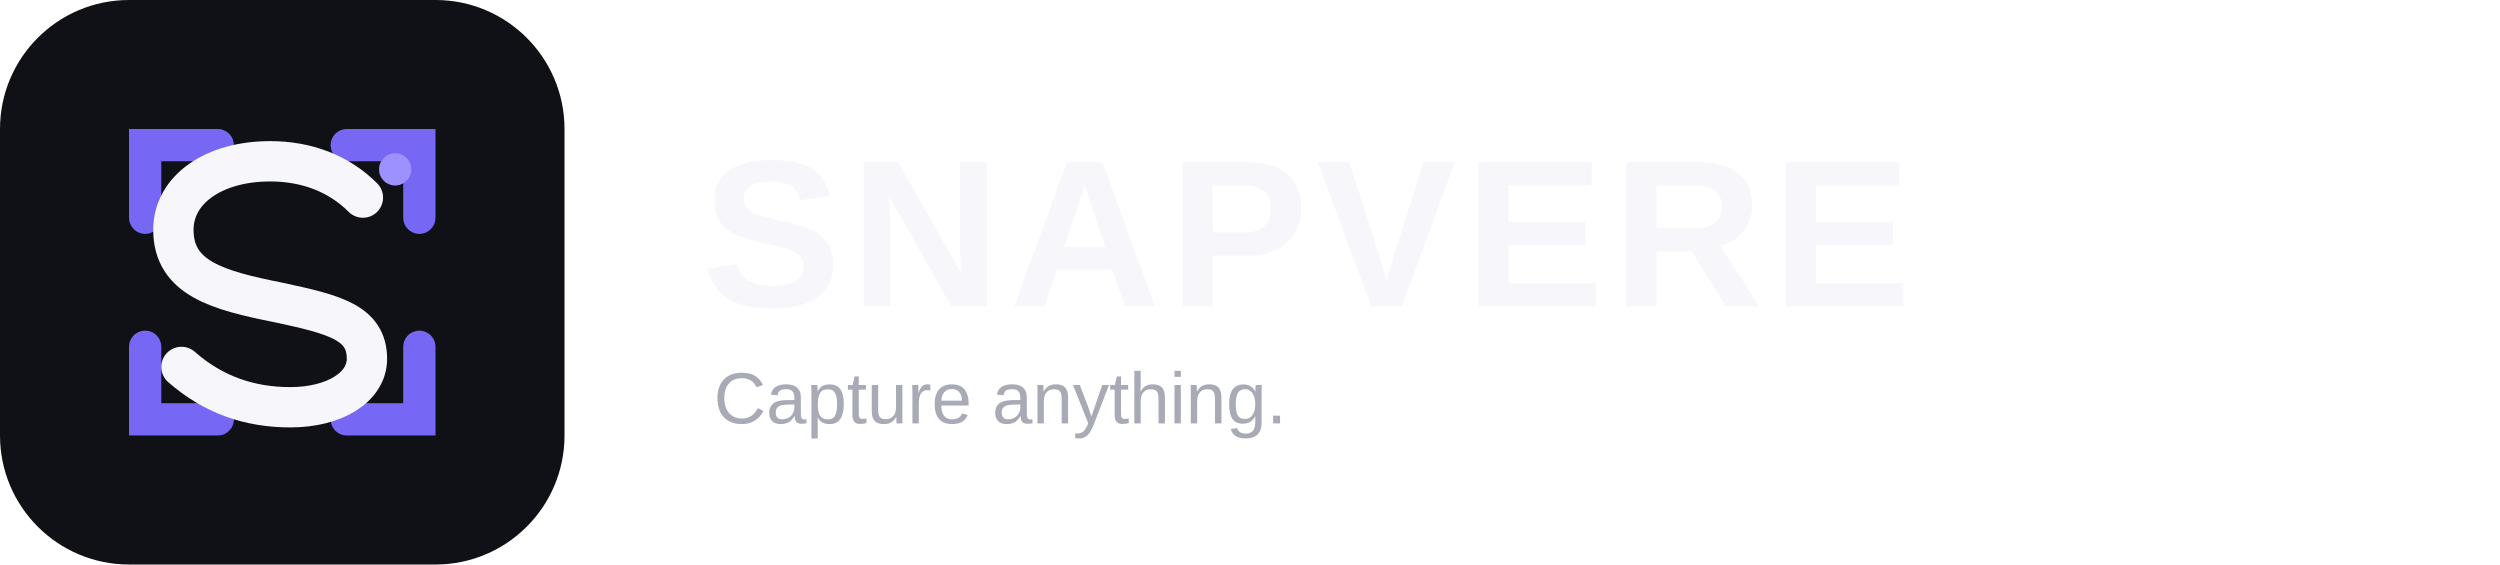
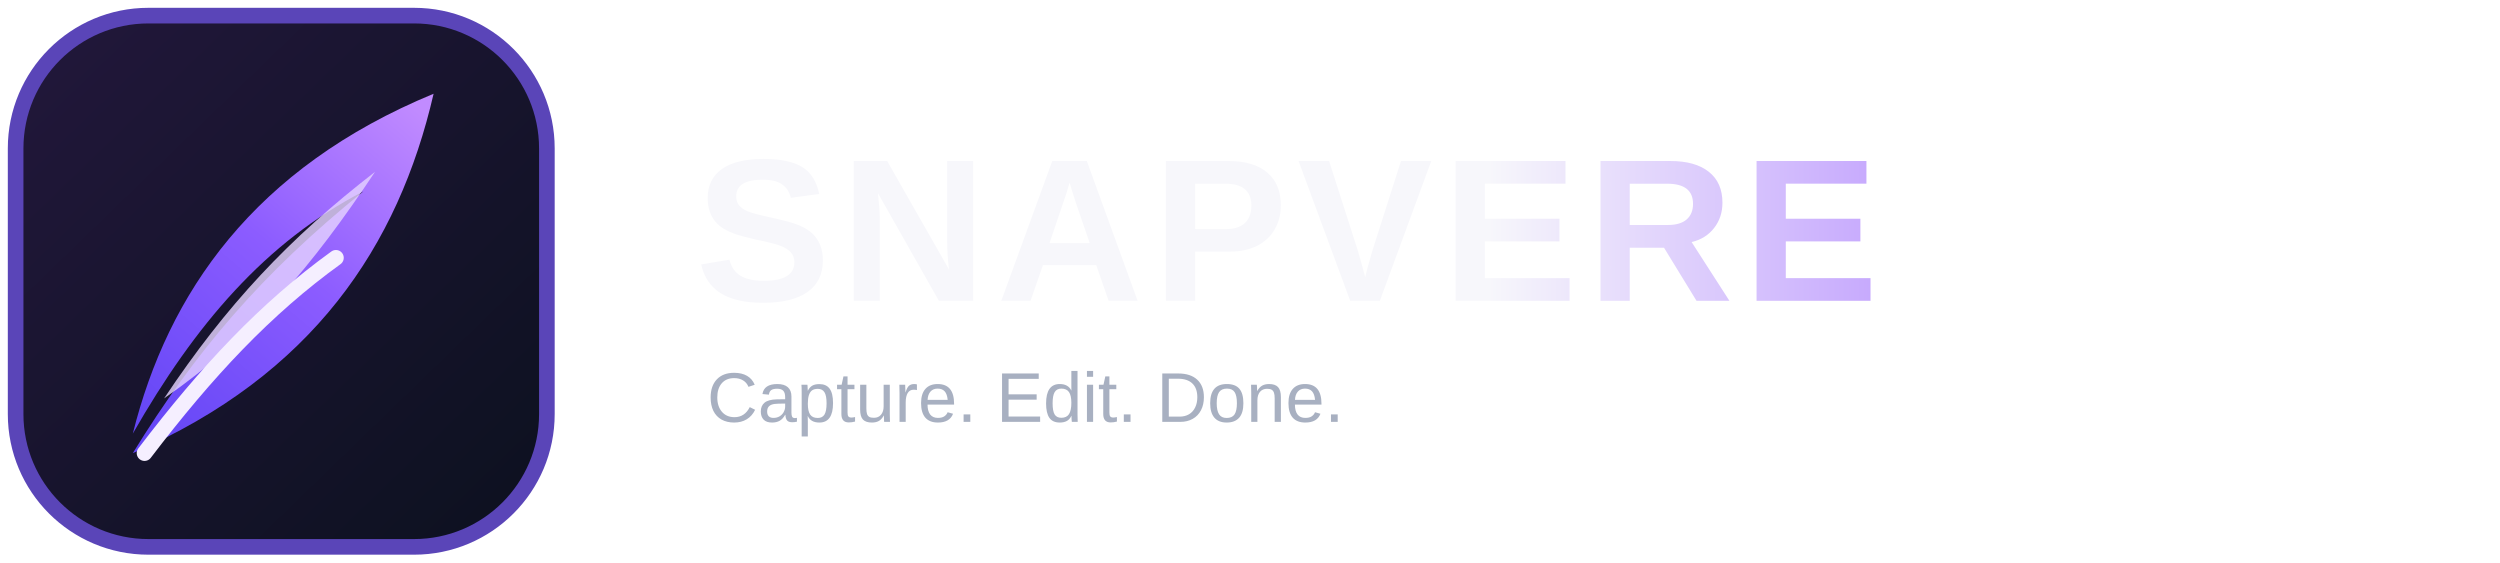
- <svg xmlns="http://www.w3.org/2000/svg" viewBox="0 0 620 140" role="img" aria-labelledby="title">
-   <rect width="140" height="140" rx="32" fill="#101116" />
-   <g transform="translate(6 6)">
-     <g fill="none" stroke="#7667F5" stroke-width="8" stroke-linecap="round">
-       <path d="M30 48V30h18" />
-       <path d="M80 30h18v18" />
-       <path d="M98 80v18H80" />
-       <path d="M48 98H30V80" />
-     </g>
-     <path d="M84 43C78 37 70 34 61 34c-14 0-24 7-24 17 0 12 11 15 26 18 14 3 22 5 22 14 0 7-8 12-19 12-10 0-19-3-27-10" fill="none" stroke="#F7F7FB" stroke-width="10" stroke-linecap="round" stroke-linejoin="round" />
-     <circle cx="92" cy="36" r="4" fill="#9C91FF" />
-   </g>
-   <text x="174" y="76" fill="#F7F7FB" font-family="Segoe UI, Arial, sans-serif" font-size="52" font-weight="700" letter-spacing="2">SNAPVERE</text>
-   <text x="177" y="105" fill="#A8ABB5" font-family="Segoe UI, Arial, sans-serif" font-size="18" font-weight="500">Capture anything.</text>
+ <svg xmlns="http://www.w3.org/2000/svg" viewBox="0 0 640 144" role="img" aria-labelledby="title">
+   <defs>
+     <linearGradient id="bg" x1="12" y1="10" x2="132" y2="134" gradientUnits="userSpaceOnUse">
+       <stop stop-color="#21173A" />
+       <stop offset="1" stop-color="#0D1120" />
+     </linearGradient>
+     <linearGradient id="blade" x1="38" y1="110" x2="108" y2="28" gradientUnits="userSpaceOnUse">
+       <stop stop-color="#6547F6" />
+       <stop offset=".52" stop-color="#8C5CFF" />
+       <stop offset="1" stop-color="#C18BFF" />
+     </linearGradient>
+     <linearGradient id="word" x1="182" y1="0" x2="544" y2="0" gradientUnits="userSpaceOnUse">
+       <stop offset=".55" stop-color="#F7F7FB" />
+       <stop offset="1" stop-color="#A777FF" />
+     </linearGradient>
+   </defs>
+   <rect x="4" y="4" width="136" height="136" rx="34" fill="url(#bg)" stroke="#5A45B8" stroke-width="4" />
+   <path d="M34 111C43 75 65 43 111 24C102 63 80 96 34 116C50 90 67 70 93 49C68 62 50 83 34 111Z" fill="url(#blade)" />
+   <path d="M42 102C58 78 74 61 96 44C80 68 65 86 42 102Z" fill="#E4D1FF" fill-opacity=".82" />
+   <path d="M37 116C53 95 68 79 86 66" fill="none" stroke="#F5EFFF" stroke-width="4" stroke-linecap="round" />
+   <text x="178" y="77" fill="url(#word)" font-family="Segoe UI, Arial, sans-serif" font-size="52" font-weight="700" letter-spacing="2.4">SNAPVERE</text>
+   <text x="181" y="108" fill="#A8B0C1" font-family="Segoe UI, Arial, sans-serif" font-size="18" font-weight="500">Capture. Edit. Done.</text>
</svg>
